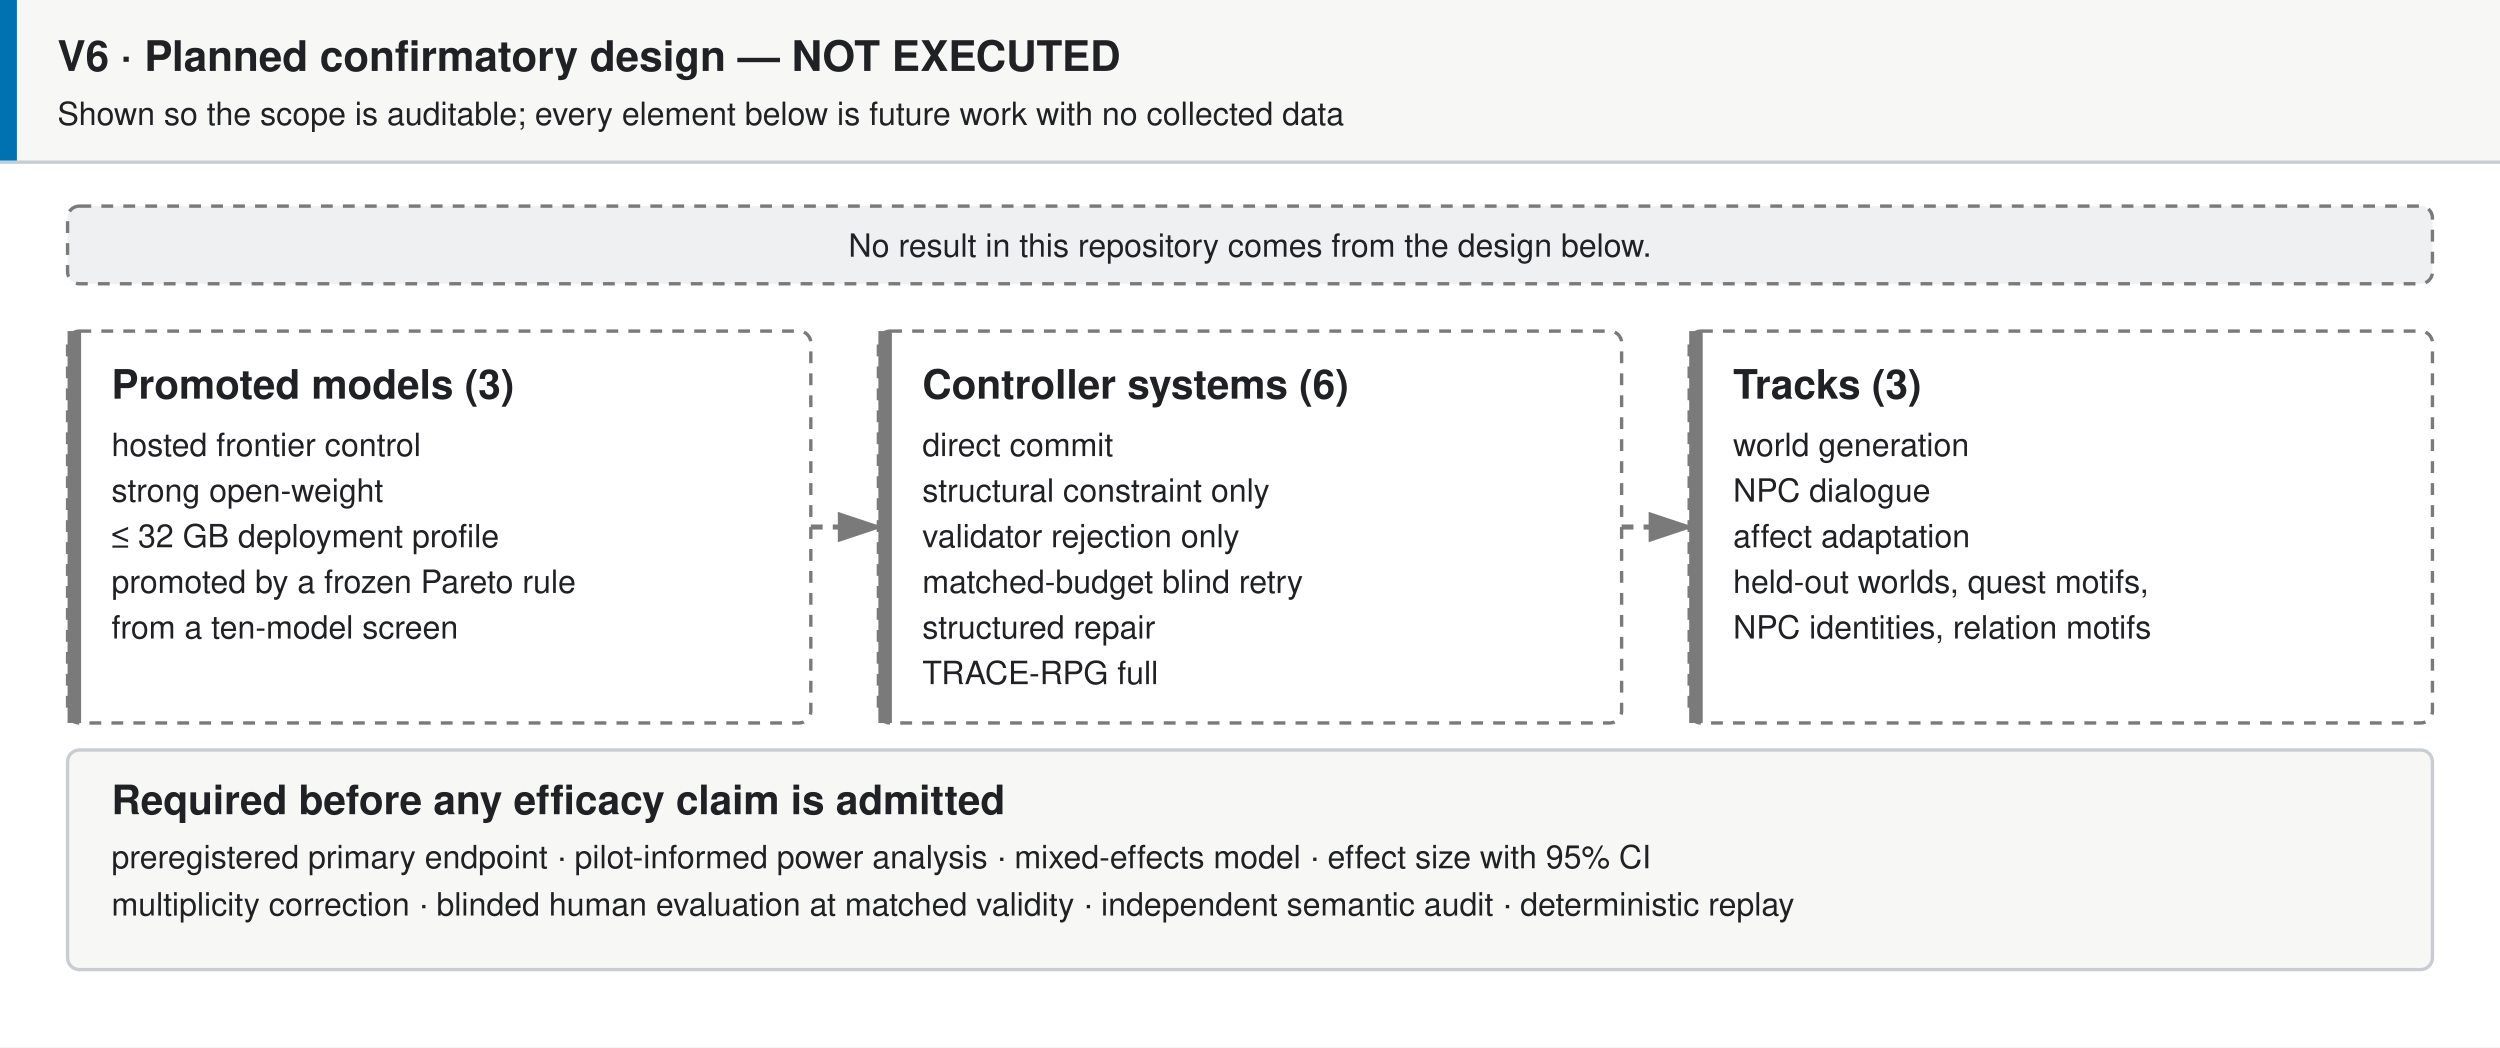
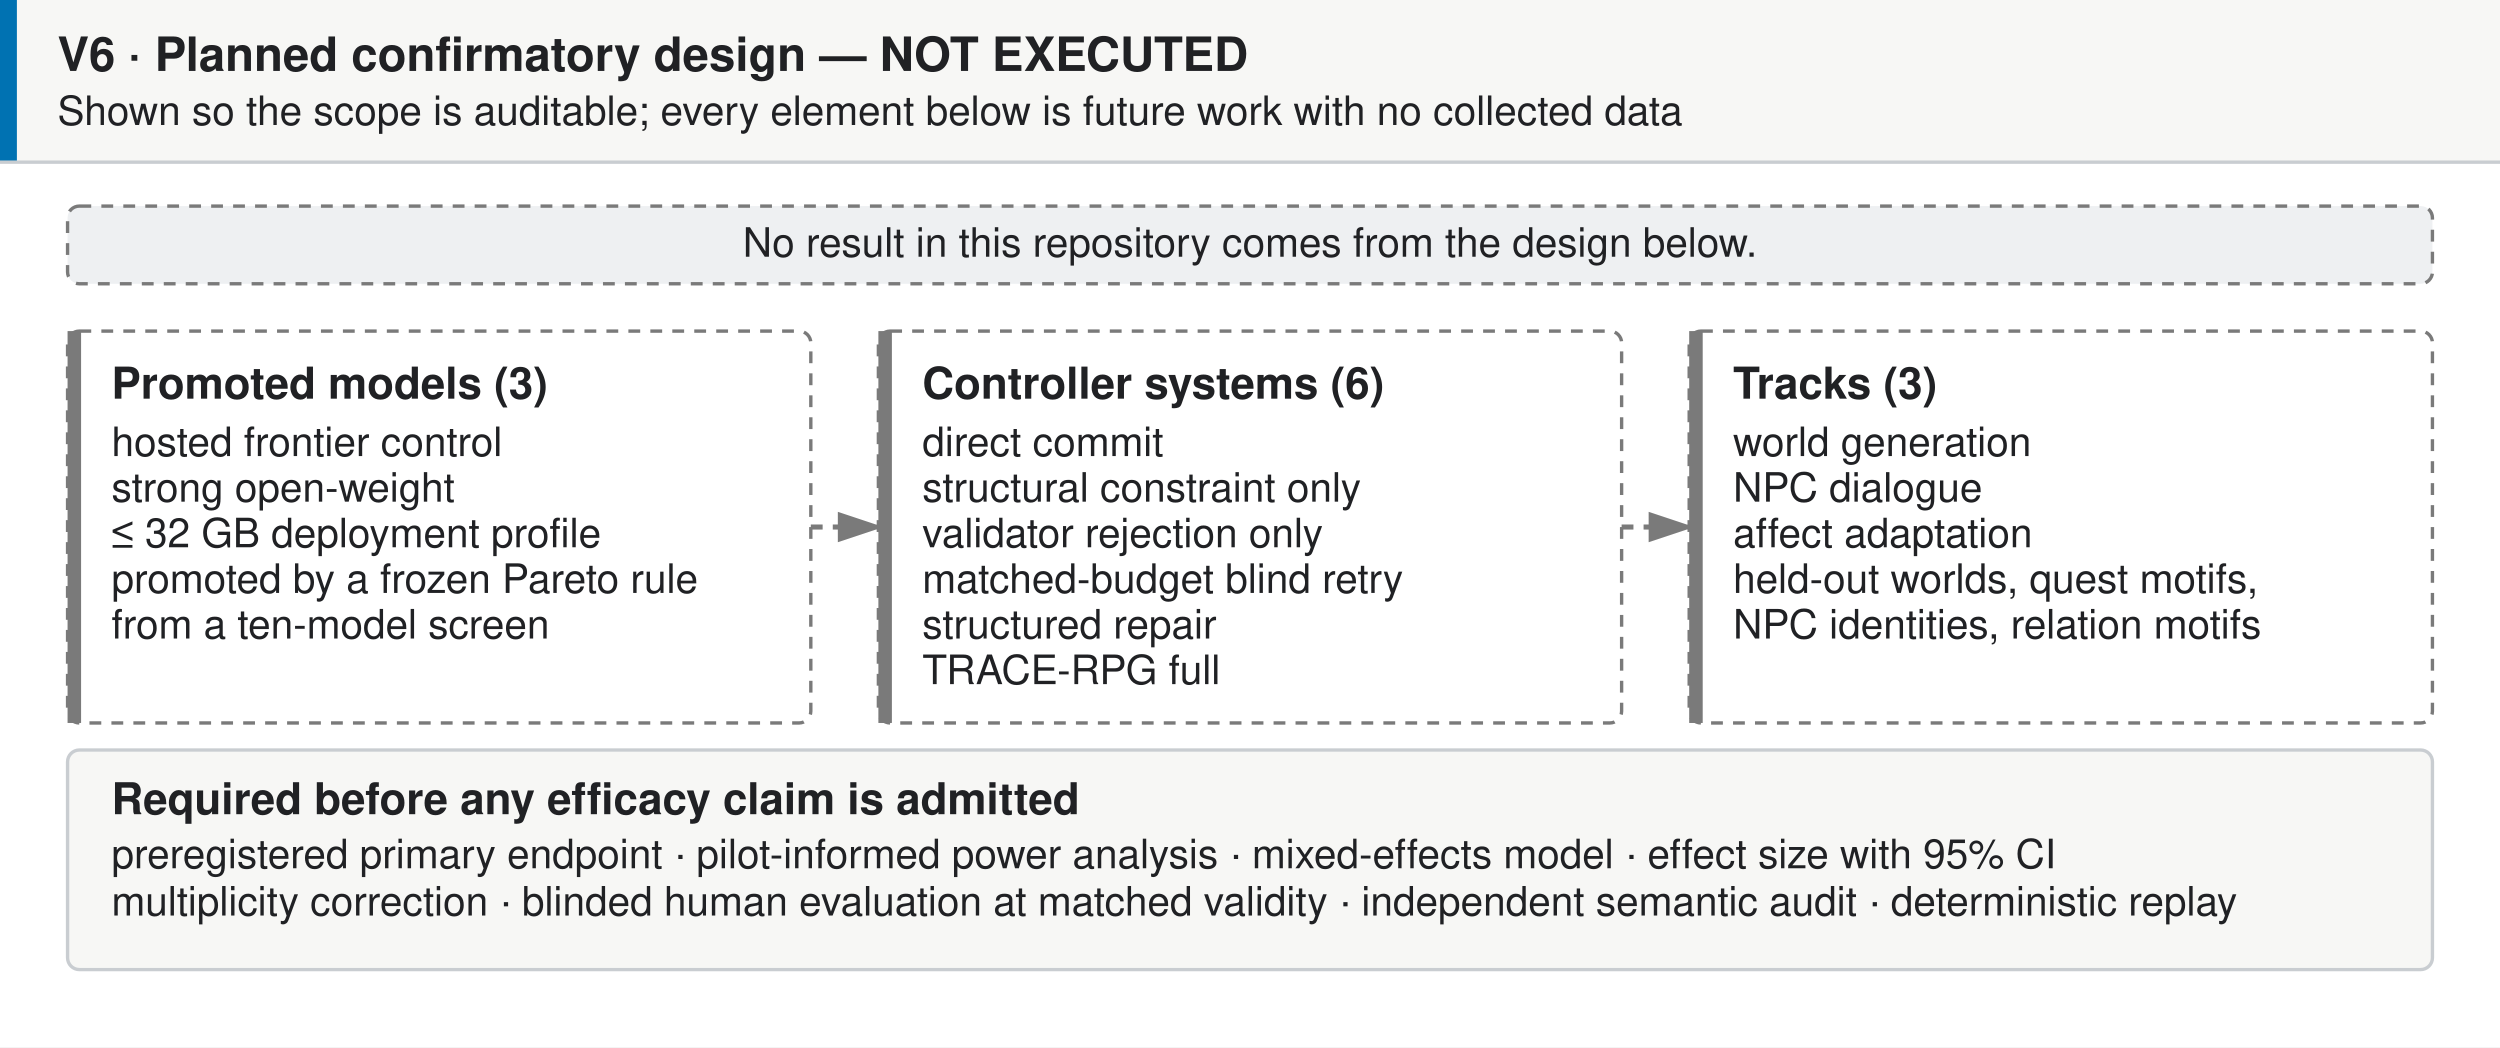
<svg xmlns="http://www.w3.org/2000/svg" width="1480" height="620" viewBox="0 0 1480 620" role="img" aria-labelledby="svg-title svg-desc">
  <defs>
    <marker id="arrow-blue" markerWidth="10" markerHeight="10" refX="8" refY="3" orient="auto" markerUnits="strokeWidth">
      <path d="M0,0 L0,6 L9,3 z" fill="#0072B2" />
    </marker>
    <marker id="arrow-orange" markerWidth="10" markerHeight="10" refX="8" refY="3" orient="auto" markerUnits="strokeWidth">
      <path d="M0,0 L0,6 L9,3 z" fill="#E69F00" />
    </marker>
    <marker id="arrow-green" markerWidth="10" markerHeight="10" refX="8" refY="3" orient="auto" markerUnits="strokeWidth">
      <path d="M0,0 L0,6 L9,3 z" fill="#009E73" />
    </marker>
    <marker id="arrow-gray" markerWidth="10" markerHeight="10" refX="8" refY="3" orient="auto" markerUnits="strokeWidth">
      <path d="M0,0 L0,6 L9,3 z" fill="#7A7A7A" />
    </marker>
    <style>
      text { font-family: Helvetica, Arial, sans-serif; fill: #202124; }
-       .section { font-size: 25px; font-weight: 700; }
-       .box-title { font-size: 24px; font-weight: 700; }
-       .body { font-size: 21px; font-weight: 400; }
-       .small { font-size: 19px; font-weight: 400; }
-       .note { font-size: 19px; font-style: italic; fill: #5F6368; }
-       .arrow-label { font-size: 19px; font-weight: 700; }
+       .section { font-size: 28px; font-weight: 700; }
+       .box-title { font-size: 26px; font-weight: 700; }
+       .body { font-size: 25px; font-weight: 400; }
+       .small { font-size: 24px; font-weight: 400; }
+       .note { font-size: 24px; font-style: italic; fill: #5F6368; }
+       .arrow-label { font-size: 24px; font-weight: 700; }
    </style>
  </defs>
  <rect x="0" y="0" width="1480" height="620" fill="#FFFFFF" />
  <rect x="0" y="0" width="1480" height="96" rx="0" fill="#F7F7F5" stroke="#C9CDD1" stroke-width="0" />
  <rect x="0" y="0" width="10" height="96" fill="#0072B2" />
  <text x="34" y="42" class="section" text-anchor="start">V6 · Planned confirmatory design — NOT EXECUTED</text>
  <text x="34" y="74" class="small" text-anchor="start" fill="#5F6368">Shown so the scope is auditable; every element below is future work with no collected data</text>
-   <line x1="0" y1="96" x2="1480" y2="96" stroke="#C9CDD1" stroke-width="2" fill="none" />
+   <line class="connector" x1="0" y1="96" x2="1480" y2="96" stroke="#C9CDD1" stroke-width="2" fill="none" />
  <rect x="40" y="122" width="1400" height="46" rx="7" fill="#EEF0F2" stroke="#7A7A7A" stroke-width="2" stroke-dasharray="7 6" />
  <text x="740" y="152" class="small" text-anchor="middle" fill="#5F6368">No result in this repository comes from the design below.</text>
  <rect x="40" y="196" width="440" height="232" rx="7" fill="#FFFFFF" stroke="#7A7A7A" stroke-width="2" stroke-dasharray="7 6" />
  <rect x="40" y="196" width="8" height="232" fill="#7A7A7A" />
  <text x="66" y="236" class="box-title" text-anchor="start">Promoted models (3)</text>
  <text x="66" y="270" class="small" text-anchor="start">hosted frontier control</text>
  <text x="66" y="297" class="small" text-anchor="start">strong open-weight</text>
  <text x="66" y="324" class="small" text-anchor="start">≤ 32 GB deployment profile</text>
  <text x="66" y="351" class="small" text-anchor="start">promoted by a frozen Pareto rule</text>
  <text x="66" y="378" class="small" text-anchor="start">from a ten-model screen</text>
  <rect x="520" y="196" width="440" height="232" rx="7" fill="#FFFFFF" stroke="#7A7A7A" stroke-width="2" stroke-dasharray="7 6" />
  <rect x="520" y="196" width="8" height="232" fill="#7A7A7A" />
  <text x="546" y="236" class="box-title" text-anchor="start">Controller systems (6)</text>
  <text x="546" y="270" class="small" text-anchor="start">direct commit</text>
  <text x="546" y="297" class="small" text-anchor="start">structural constraint only</text>
  <text x="546" y="324" class="small" text-anchor="start">validator rejection only</text>
  <text x="546" y="351" class="small" text-anchor="start">matched-budget blind retry</text>
  <text x="546" y="378" class="small" text-anchor="start">structured repair</text>
  <text x="546" y="405" class="small" text-anchor="start">TRACE-RPG full</text>
  <rect x="1000" y="196" width="440" height="232" rx="7" fill="#FFFFFF" stroke="#7A7A7A" stroke-width="2" stroke-dasharray="7 6" />
  <rect x="1000" y="196" width="8" height="232" fill="#7A7A7A" />
  <text x="1026" y="236" class="box-title" text-anchor="start">Tracks (3)</text>
  <text x="1026" y="270" class="small" text-anchor="start">world generation</text>
  <text x="1026" y="297" class="small" text-anchor="start">NPC dialogue</text>
  <text x="1026" y="324" class="small" text-anchor="start">affect adaptation</text>
  <text x="1026" y="351" class="small" text-anchor="start">held-out worlds, quest motifs,</text>
  <text x="1026" y="378" class="small" text-anchor="start">NPC identities, relation motifs</text>
-   <path d="M480 312 H520" stroke="#7A7A7A" stroke-width="3" fill="none" marker-end="url(#arrow-gray)" stroke-dasharray="7 6" />
-   <path d="M960 312 H1000" stroke="#7A7A7A" stroke-width="3" fill="none" marker-end="url(#arrow-gray)" stroke-dasharray="7 6" />
+   <path class="connector" d="M480 312 H520" stroke="#7A7A7A" stroke-width="3" fill="none" marker-end="url(#arrow-gray)" stroke-dasharray="7 6" />
+   <path class="connector" d="M960 312 H1000" stroke="#7A7A7A" stroke-width="3" fill="none" marker-end="url(#arrow-gray)" stroke-dasharray="7 6" />
  <rect x="40" y="444" width="1400" height="130" rx="7" fill="#F7F7F5" stroke="#C9CDD1" stroke-width="2" />
  <text x="66" y="482" class="box-title" text-anchor="start">Required before any efficacy claim is admitted</text>
  <text x="66" y="514" class="small" text-anchor="start">preregistered primary endpoint · pilot-informed power analysis · mixed-effects model · effect size with 95% CI</text>
  <text x="66" y="542" class="small" text-anchor="start">multiplicity correction · blinded human evaluation at matched validity · independent semantic audit · deterministic replay</text>
</svg>
